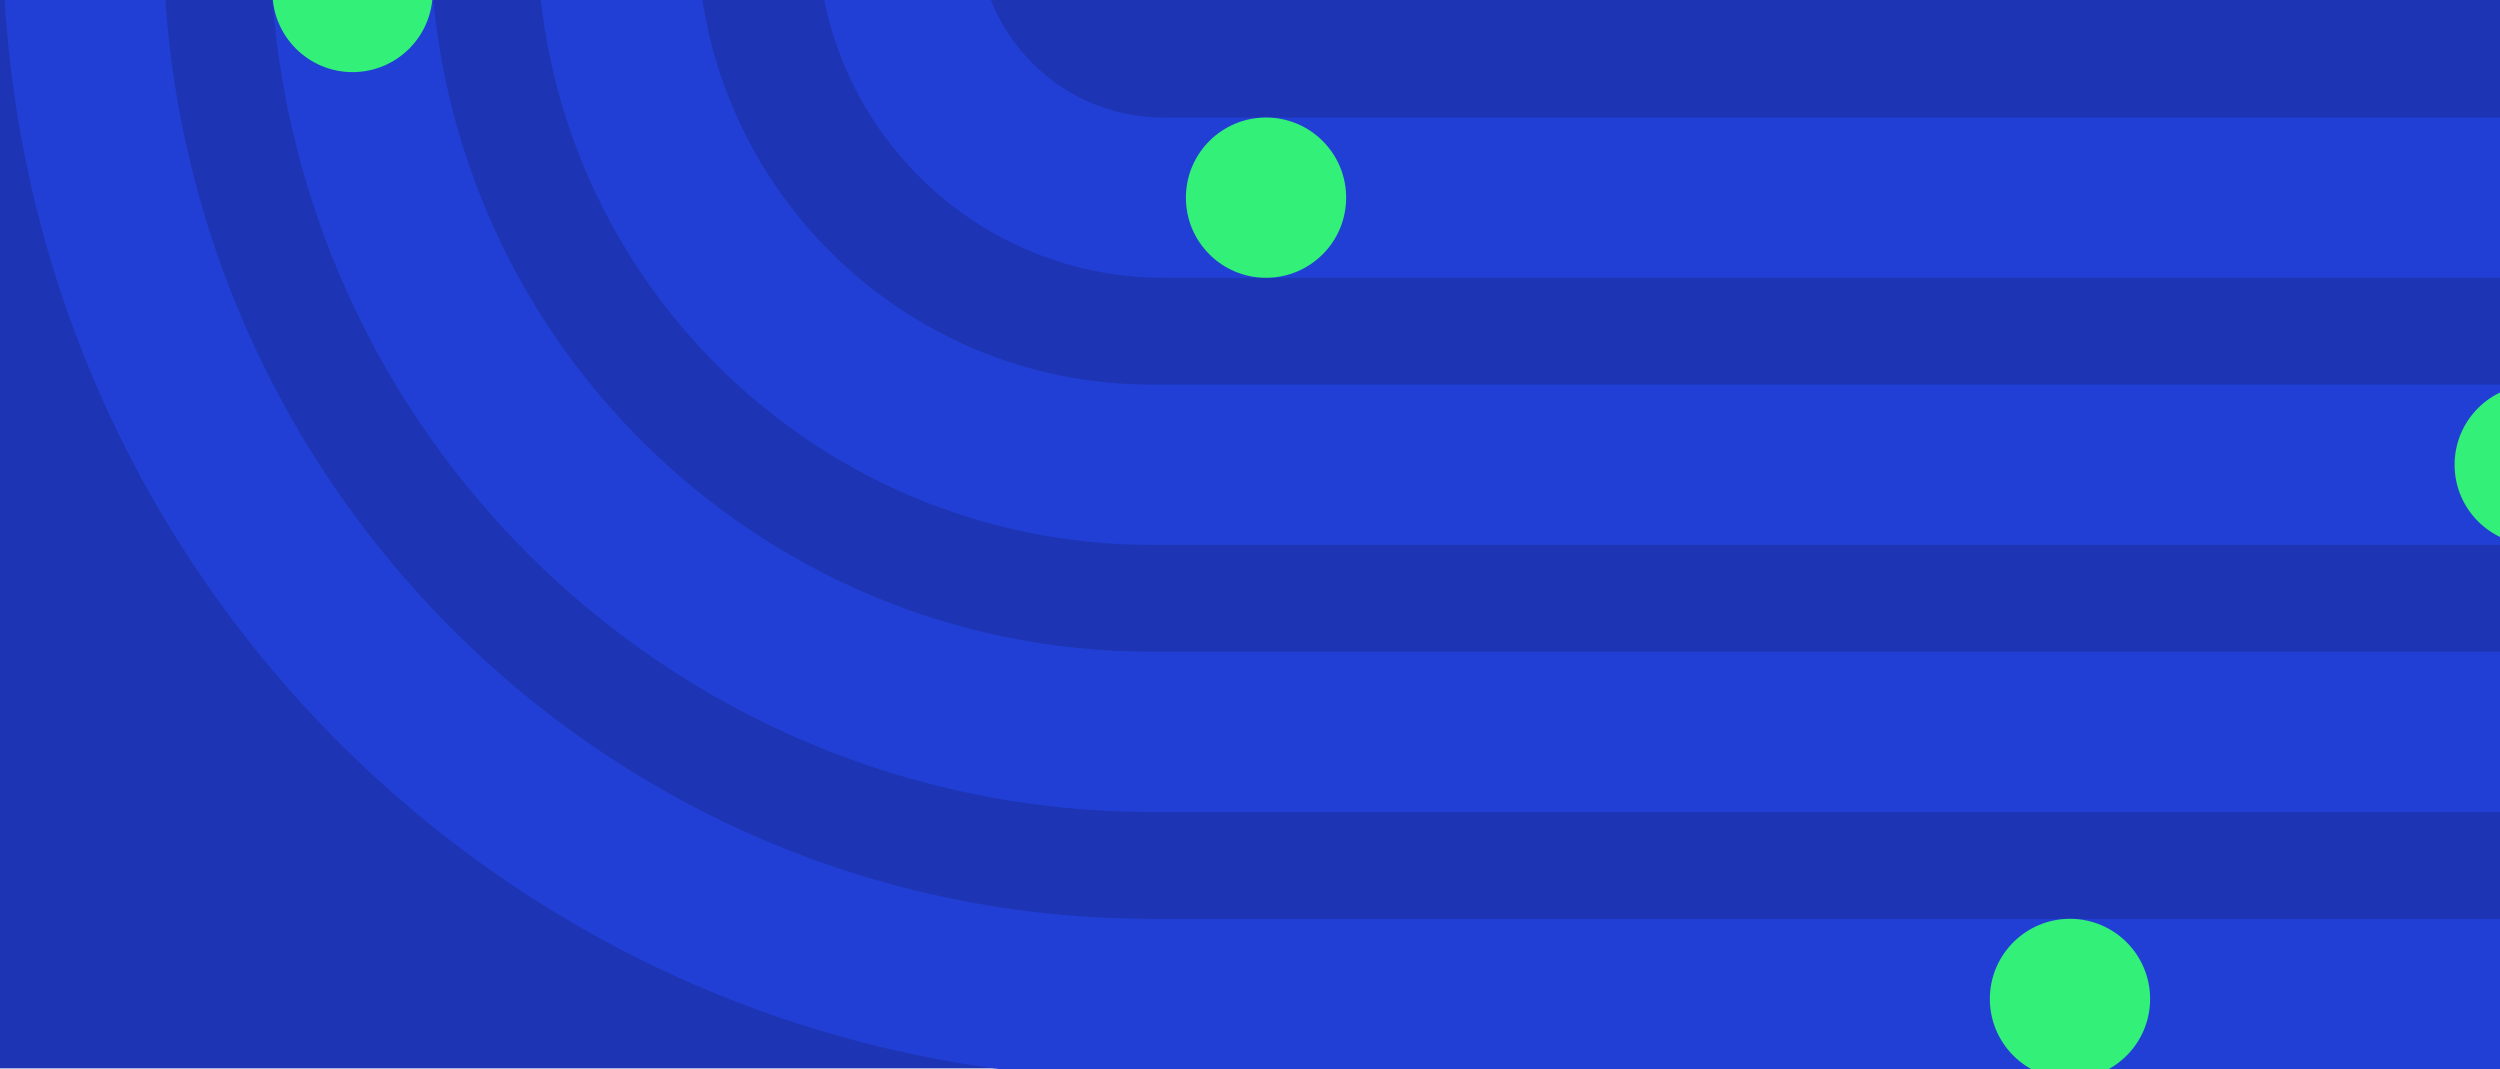
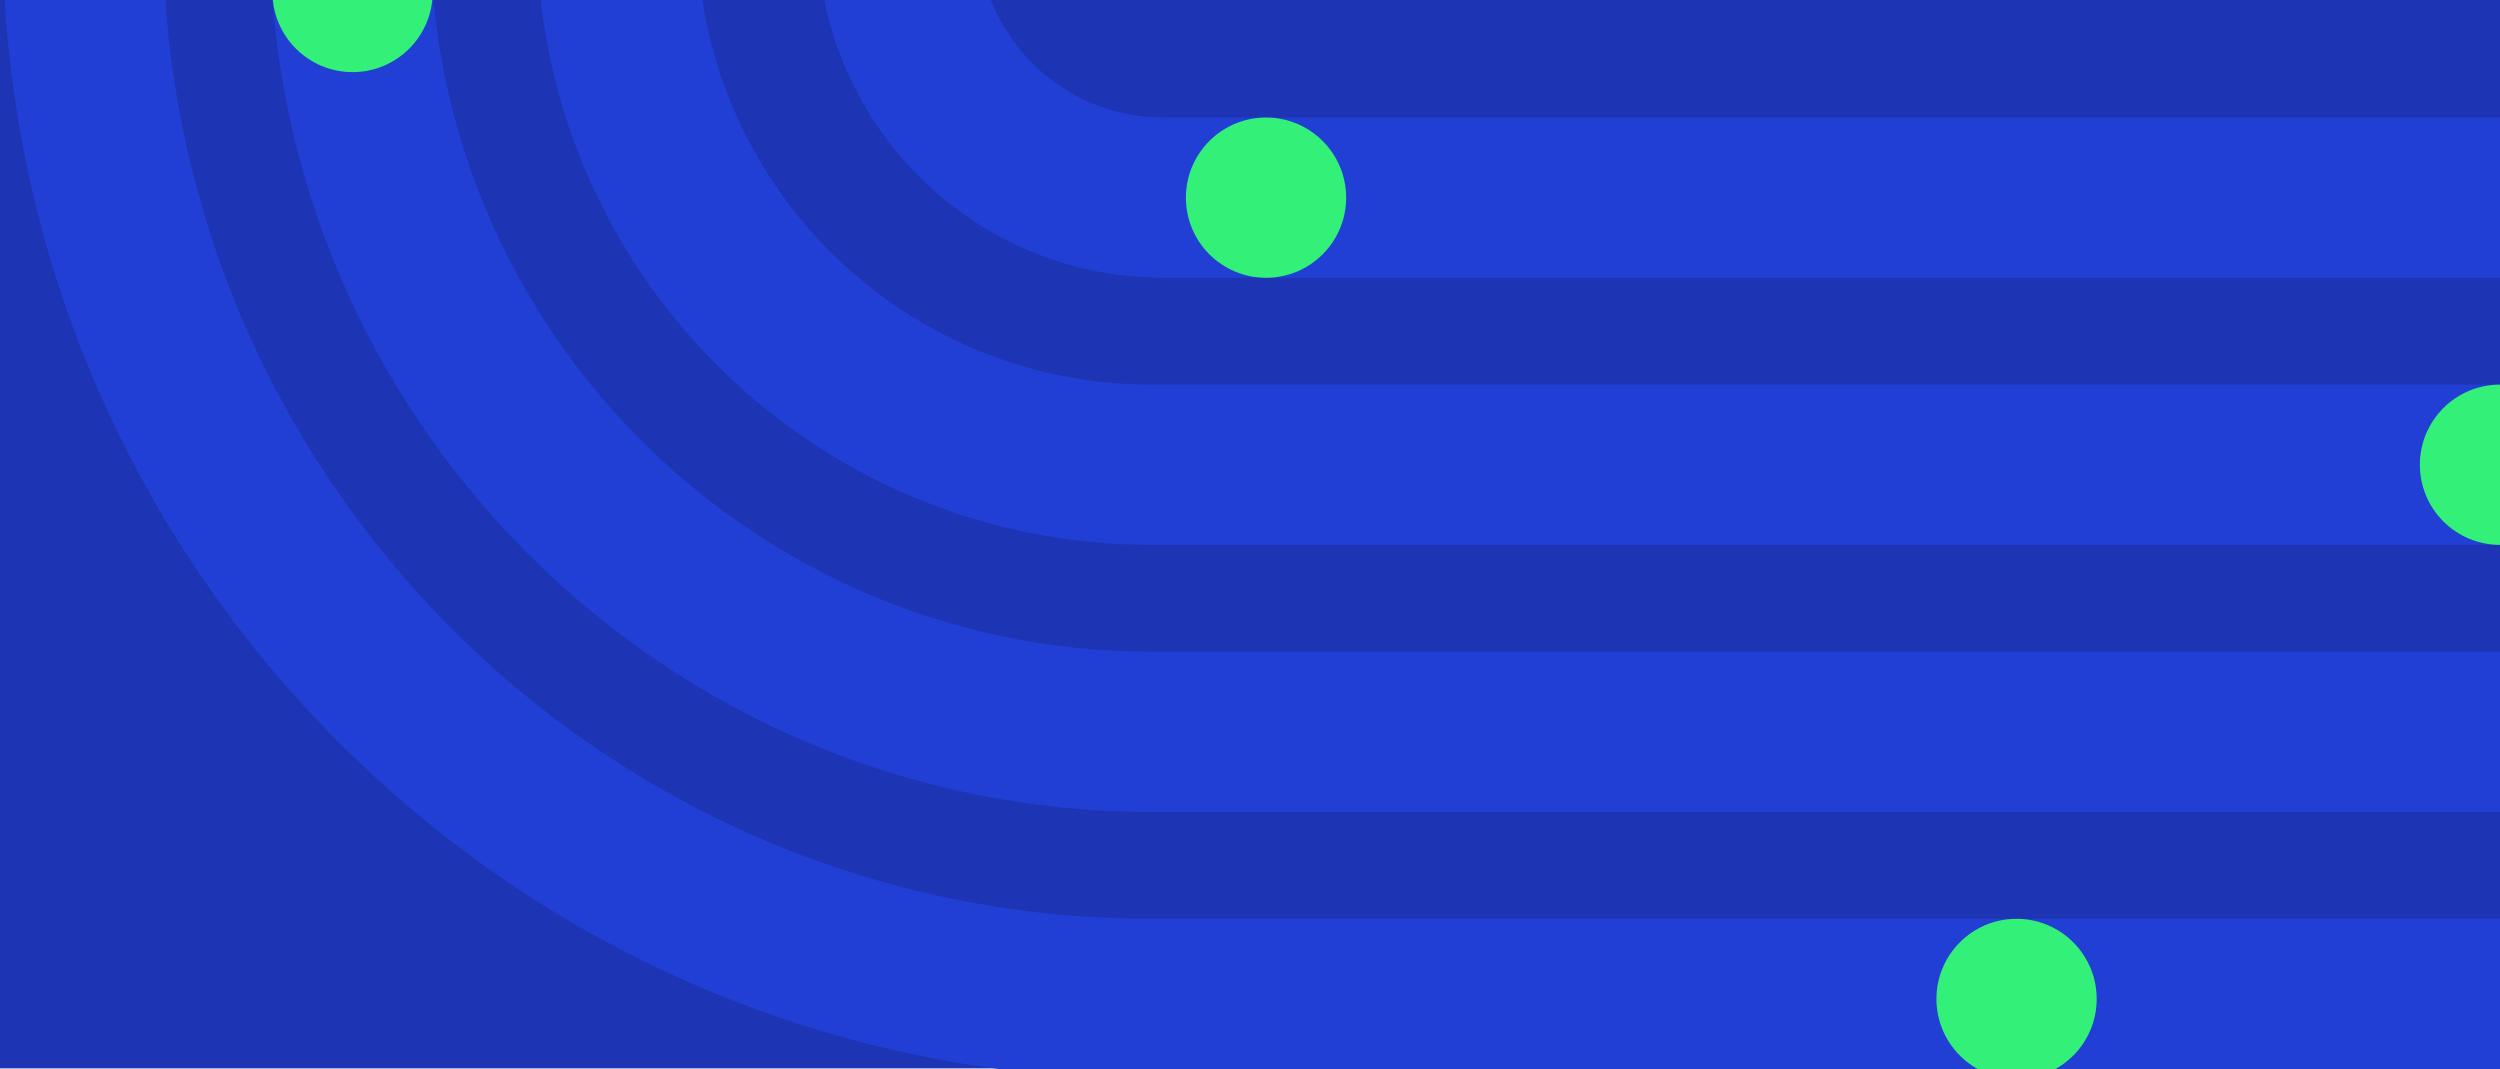
<svg xmlns="http://www.w3.org/2000/svg" width="936" height="400" viewBox="0 0 936 400" fill="none">
  <path fill="#1D35B4" d="M0 0h936v400H0z" />
  <path d="M31-26c0 220.91 179.09 400 400 400h1000" stroke="#213FD4" stroke-width="60" stroke-miterlimit="10" />
  <path d="M131-26c0 165.69 134.31 300 300 300h1000" stroke="#213FD4" stroke-width="60" stroke-miterlimit="10" />
  <path d="M231-26c0 110.46 89.54 200 200 200h1000" stroke="#213FD4" stroke-width="60" stroke-miterlimit="10" />
  <path d="M336-26c0 55.23 44.567 100 99.545 100H1431" stroke="#213FD4" stroke-width="60" stroke-miterlimit="10" />
-   <path d="M132 27c16.569 0 30-13.431 30-30 0-16.569-13.431-30-30-30-16.569 0-30 13.431-30 30 0 16.569 13.431 30 30 30ZM474 104c16.569 0 30-13.431 30-30 0-16.569-13.431-30-30-30-16.569 0-30 13.431-30 30 0 16.569 13.431 30 30 30ZM949 204c16.569 0 30-13.431 30-30 0-16.569-13.431-30-30-30-16.569 0-30 13.431-30 30 0 16.569 13.431 30 30 30ZM775 404c16.569 0 30-13.431 30-30 0-16.569-13.431-30-30-30-16.569 0-30 13.431-30 30 0 16.569 13.431 30 30 30Z" fill="#33F078" />
+   <path d="M132 27c16.569 0 30-13.431 30-30 0-16.569-13.431-30-30-30-16.569 0-30 13.431-30 30 0 16.569 13.431 30 30 30ZM474 104c16.569 0 30-13.431 30-30 0-16.569-13.431-30-30-30-16.569 0-30 13.431-30 30 0 16.569 13.431 30 30 30ZM936 204c16.569 0 30-13.431 30-30 0-16.569-13.431-30-30-30-16.569 0-30 13.431-30 30 0 16.569 13.431 30 30 30ZM755 404c16.569 0 30-13.431 30-30 0-16.569-13.431-30-30-30-16.569 0-30 13.431-30 30 0 16.569 13.431 30 30 30Z" fill="#33F078" />
</svg>
